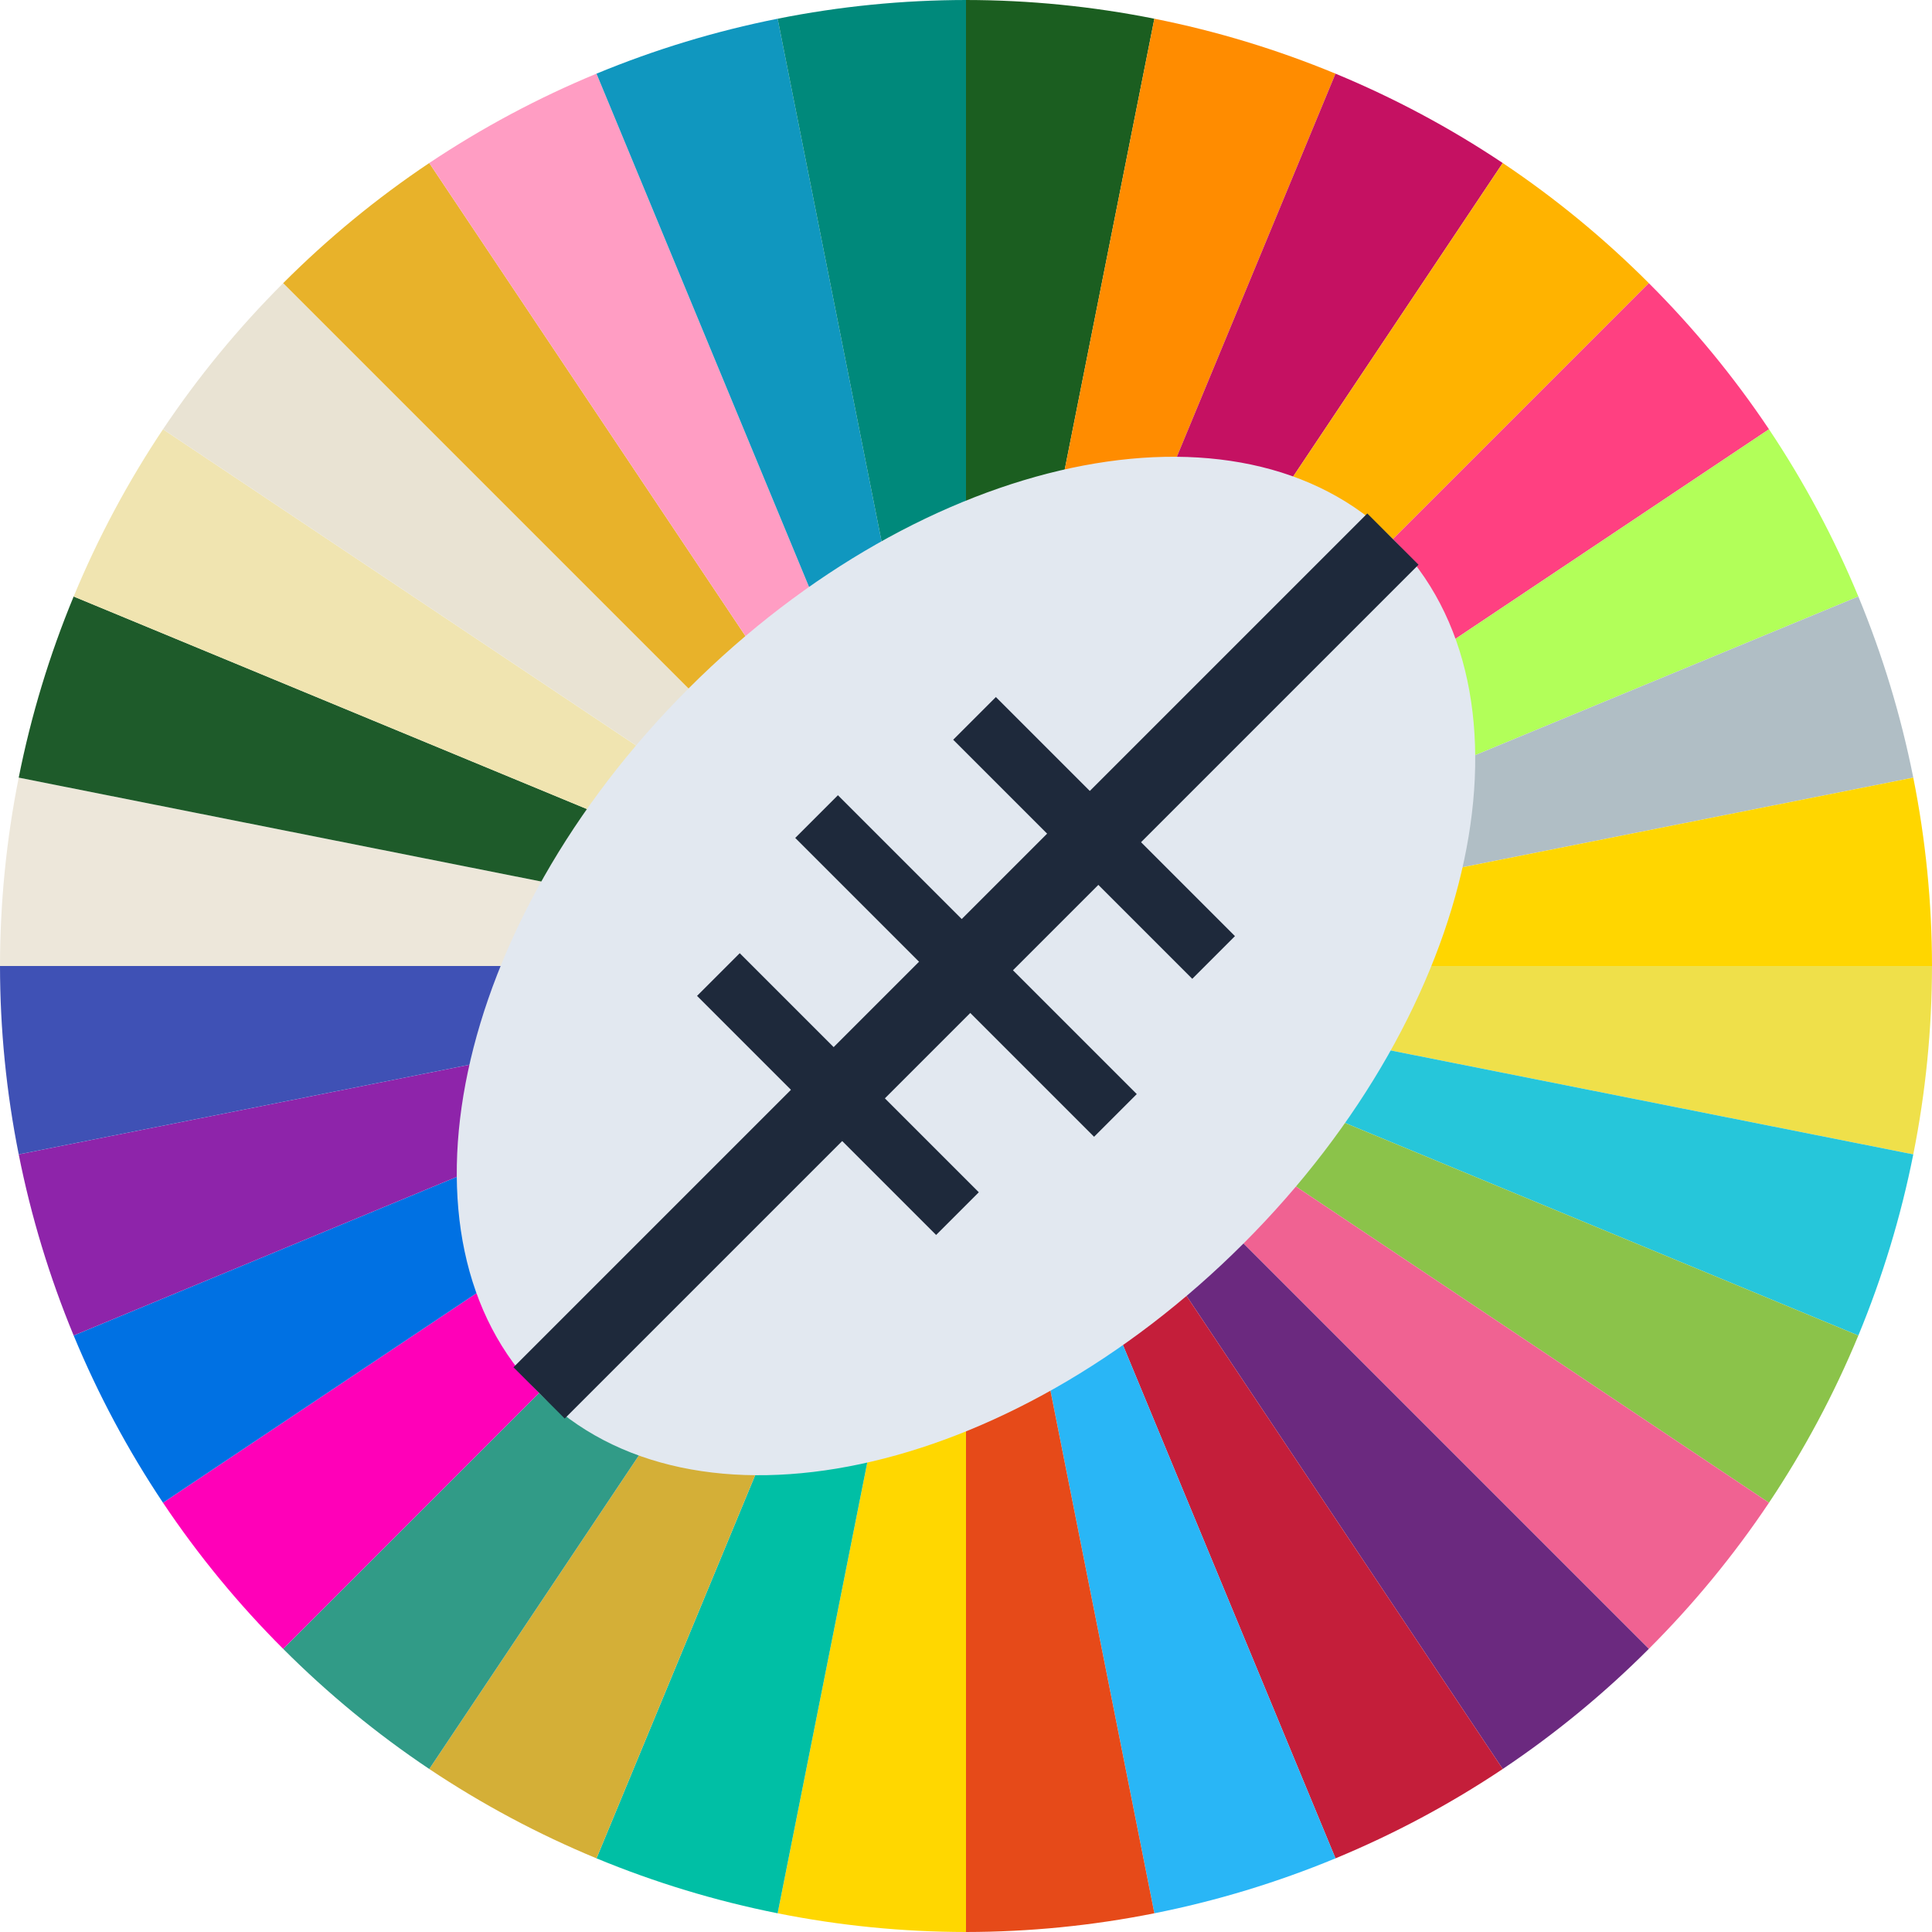
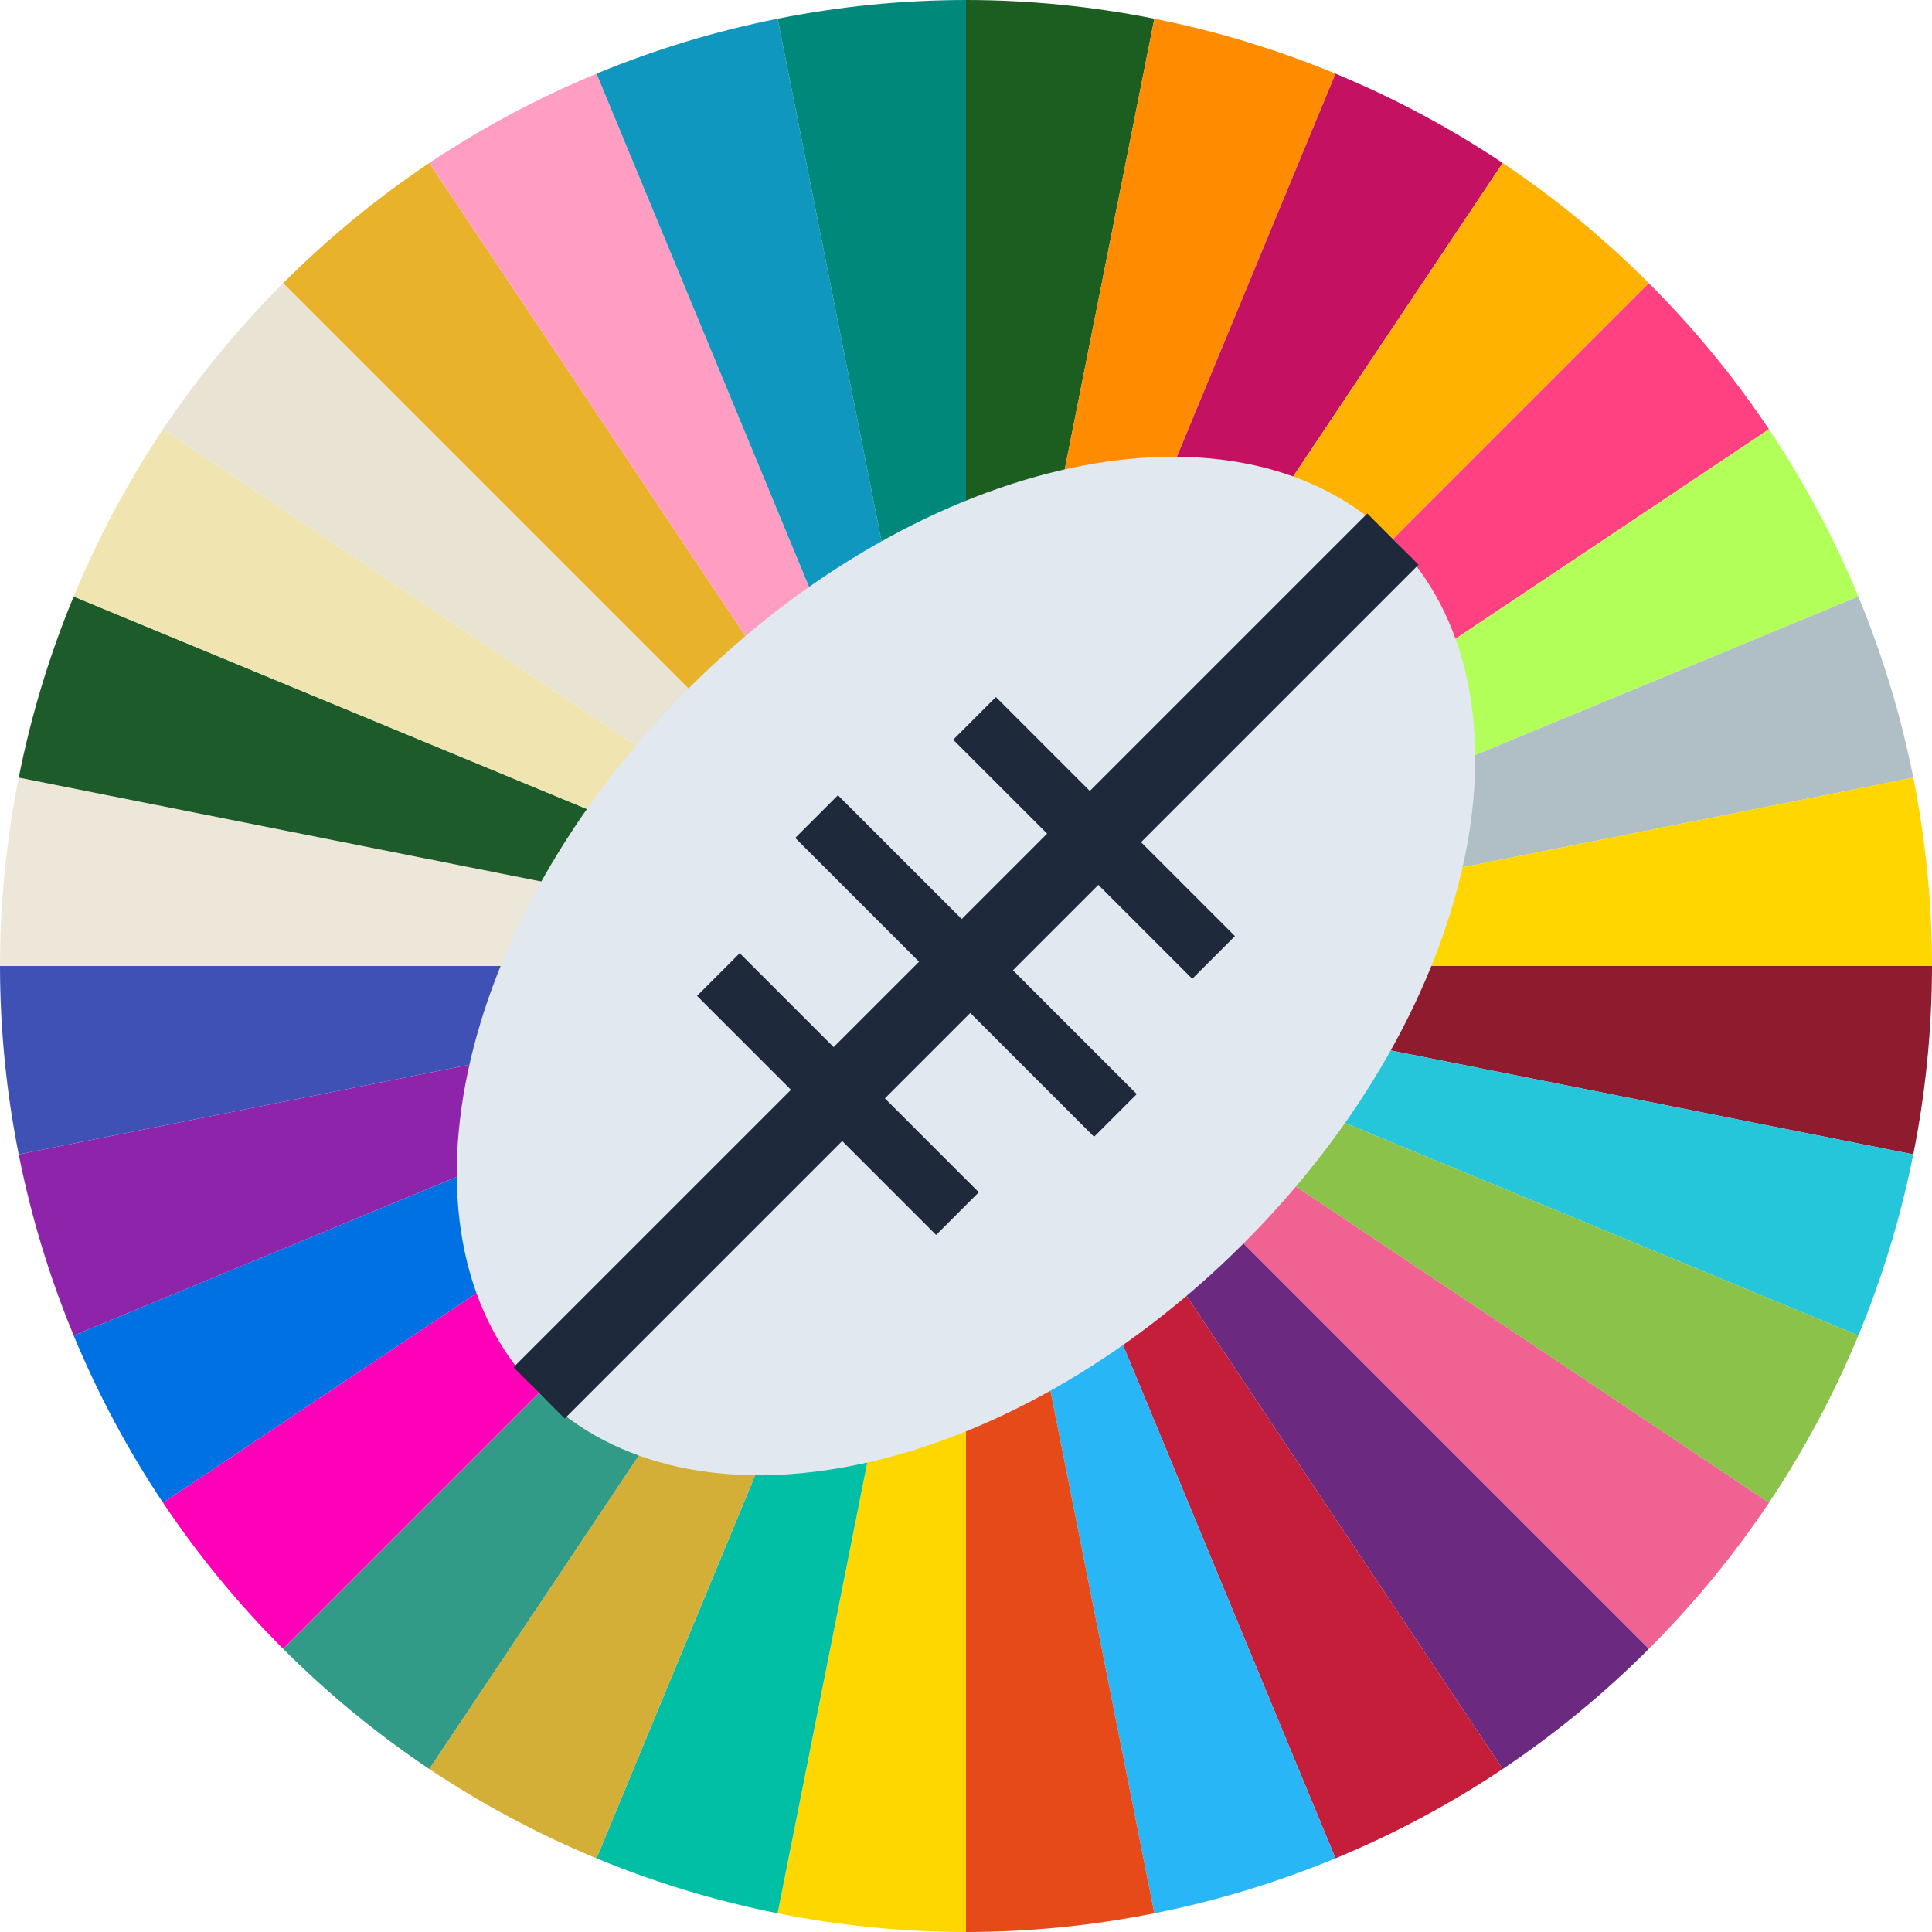
<svg xmlns="http://www.w3.org/2000/svg" width="256" height="256" viewBox="0 0 32 32">
  <path d="M16,16 L16.00,0.00 A16,16 0 0,1 19.12,0.31 Z" fill="#1B5E20" />
  <path d="M16,16 L19.12,0.31 A16,16 0 0,1 22.12,1.22 Z" fill="#FF8C00" />
  <path d="M16,16 L22.12,1.22 A16,16 0 0,1 24.89,2.70 Z" fill="#C51162" />
  <path d="M16,16 L24.89,2.70 A16,16 0 0,1 27.31,4.69 Z" fill="#FFB300" />
  <path d="M16,16 L27.31,4.69 A16,16 0 0,1 29.30,7.11 Z" fill="#FF4081" />
  <path d="M16,16 L29.30,7.11 A16,16 0 0,1 30.78,9.88 Z" fill="#B2FF59" />
  <path d="M16,16 L30.78,9.88 A16,16 0 0,1 31.69,12.88 Z" fill="#B0BEC5" />
  <path d="M16,16 L31.69,12.88 A16,16 0 0,1 32.00,16.00 Z" fill="#FFD600" />
-   <path d="M16,16 L32.00,16.00 A16,16 0 0,1 31.69,19.12 Z" fill="#EFE04A" />
+   <path d="M16,16 L32.00,16.00 A16,16 0 0,1 31.69,19.12 Z" fill="#8E1B2E" />
  <path d="M16,16 L31.69,19.12 A16,16 0 0,1 30.78,22.12 Z" fill="#26C6DA" />
  <path d="M16,16 L30.78,22.12 A16,16 0 0,1 29.30,24.89 Z" fill="#8BC34A" />
  <path d="M16,16 L29.30,24.89 A16,16 0 0,1 27.31,27.31 Z" fill="#F06292" />
  <path d="M16,16 L27.31,27.31 A16,16 0 0,1 24.89,29.30 Z" fill="#6B297F" />
  <path d="M16,16 L24.89,29.30 A16,16 0 0,1 22.12,30.78 Z" fill="#C41E3A" />
  <path d="M16,16 L22.12,30.78 A16,16 0 0,1 19.12,31.69 Z" fill="#29B6F6" />
  <path d="M16,16 L19.12,31.69 A16,16 0 0,1 16.00,32.00 Z" fill="#E64A19" />
  <path d="M16,16 L16.00,32.00 A16,16 0 0,1 12.88,31.69 Z" fill="#FFD700" />
  <path d="M16,16 L12.88,31.69 A16,16 0 0,1 9.88,30.78 Z" fill="#00BFA5" />
  <path d="M16,16 L9.88,30.78 A16,16 0 0,1 7.11,29.30 Z" fill="#D4AF37" />
  <path d="M16,16 L7.11,29.30 A16,16 0 0,1 4.69,27.31 Z" fill="#319B87" />
  <path d="M16,16 L4.69,27.31 A16,16 0 0,1 2.70,24.89 Z" fill="#FF00B8" />
  <path d="M16,16 L2.70,24.89 A16,16 0 0,1 1.22,22.12 Z" fill="#0071E3" />
  <path d="M16,16 L1.22,22.12 A16,16 0 0,1 0.31,19.12 Z" fill="#8E24AA" />
  <path d="M16,16 L0.31,19.12 A16,16 0 0,1 0.00,16.00 Z" fill="#3F51B5" />
  <path d="M16,16 L0.00,16.00 A16,16 0 0,1 0.31,12.88 Z" fill="#EDE7DA" />
  <path d="M16,16 L0.31,12.88 A16,16 0 0,1 1.22,9.88 Z" fill="#1E5B2A" />
  <path d="M16,16 L1.22,9.88 A16,16 0 0,1 2.70,7.11 Z" fill="#F0E4B0" />
  <path d="M16,16 L2.70,7.11 A16,16 0 0,1 4.69,4.69 Z" fill="#E9E3D3" />
  <path d="M16,16 L4.69,4.69 A16,16 0 0,1 7.11,2.70 Z" fill="#E8B22A" />
  <path d="M16,16 L7.11,2.70 A16,16 0 0,1 9.88,1.22 Z" fill="#FF9DC3" />
  <path d="M16,16 L9.88,1.22 A16,16 0 0,1 12.88,0.31 Z" fill="#1097BF" />
  <path d="M16,16 L12.88,0.31 A16,16 0 0,1 16.00,0.00 Z" fill="#00897B" />
  <g transform="rotate(-45 16 16)">
    <ellipse cx="16" cy="16" rx="10" ry="6.5" fill="#e2e8f0" />
    <line x1="6" y1="16" x2="26" y2="16" stroke="#1e293b" stroke-width="1.2" />
    <line x1="13" y1="13.2" x2="13" y2="18.8" stroke="#1e293b" stroke-width="1" />
    <line x1="16" y1="12.5" x2="16" y2="19.5" stroke="#1e293b" stroke-width="1" />
    <line x1="19" y1="13.2" x2="19" y2="18.8" stroke="#1e293b" stroke-width="1" />
  </g>
</svg>
